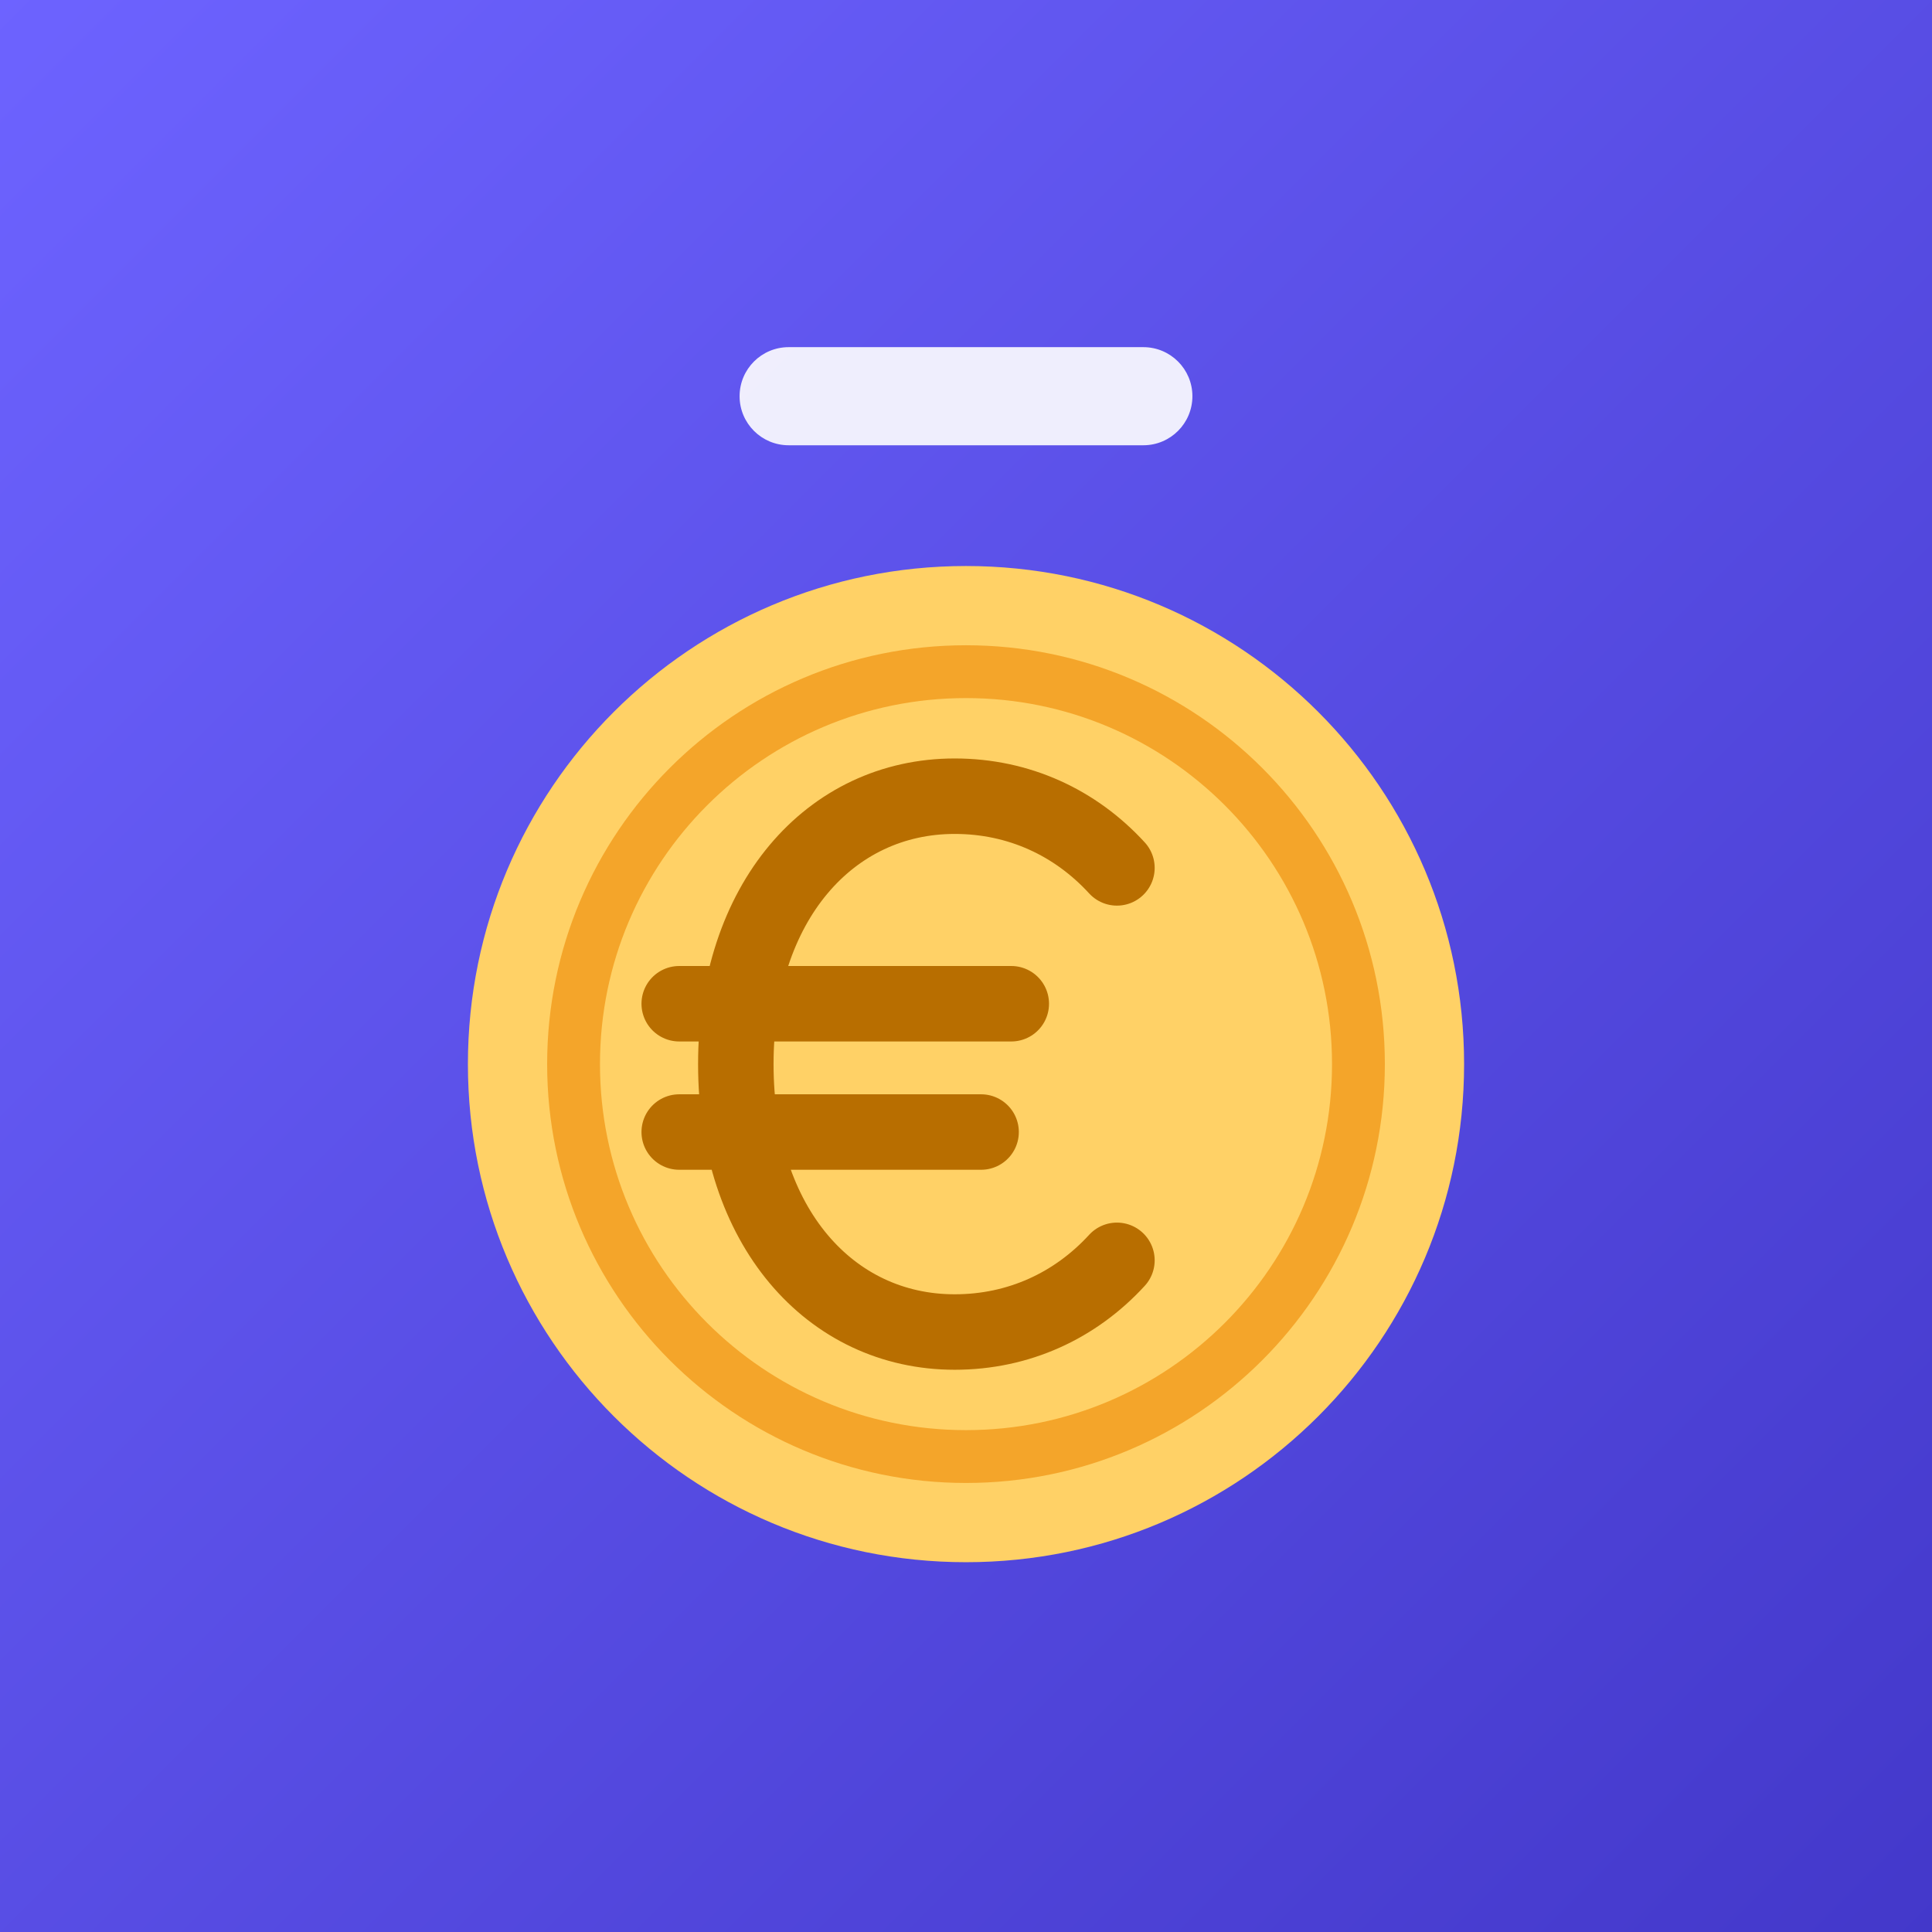
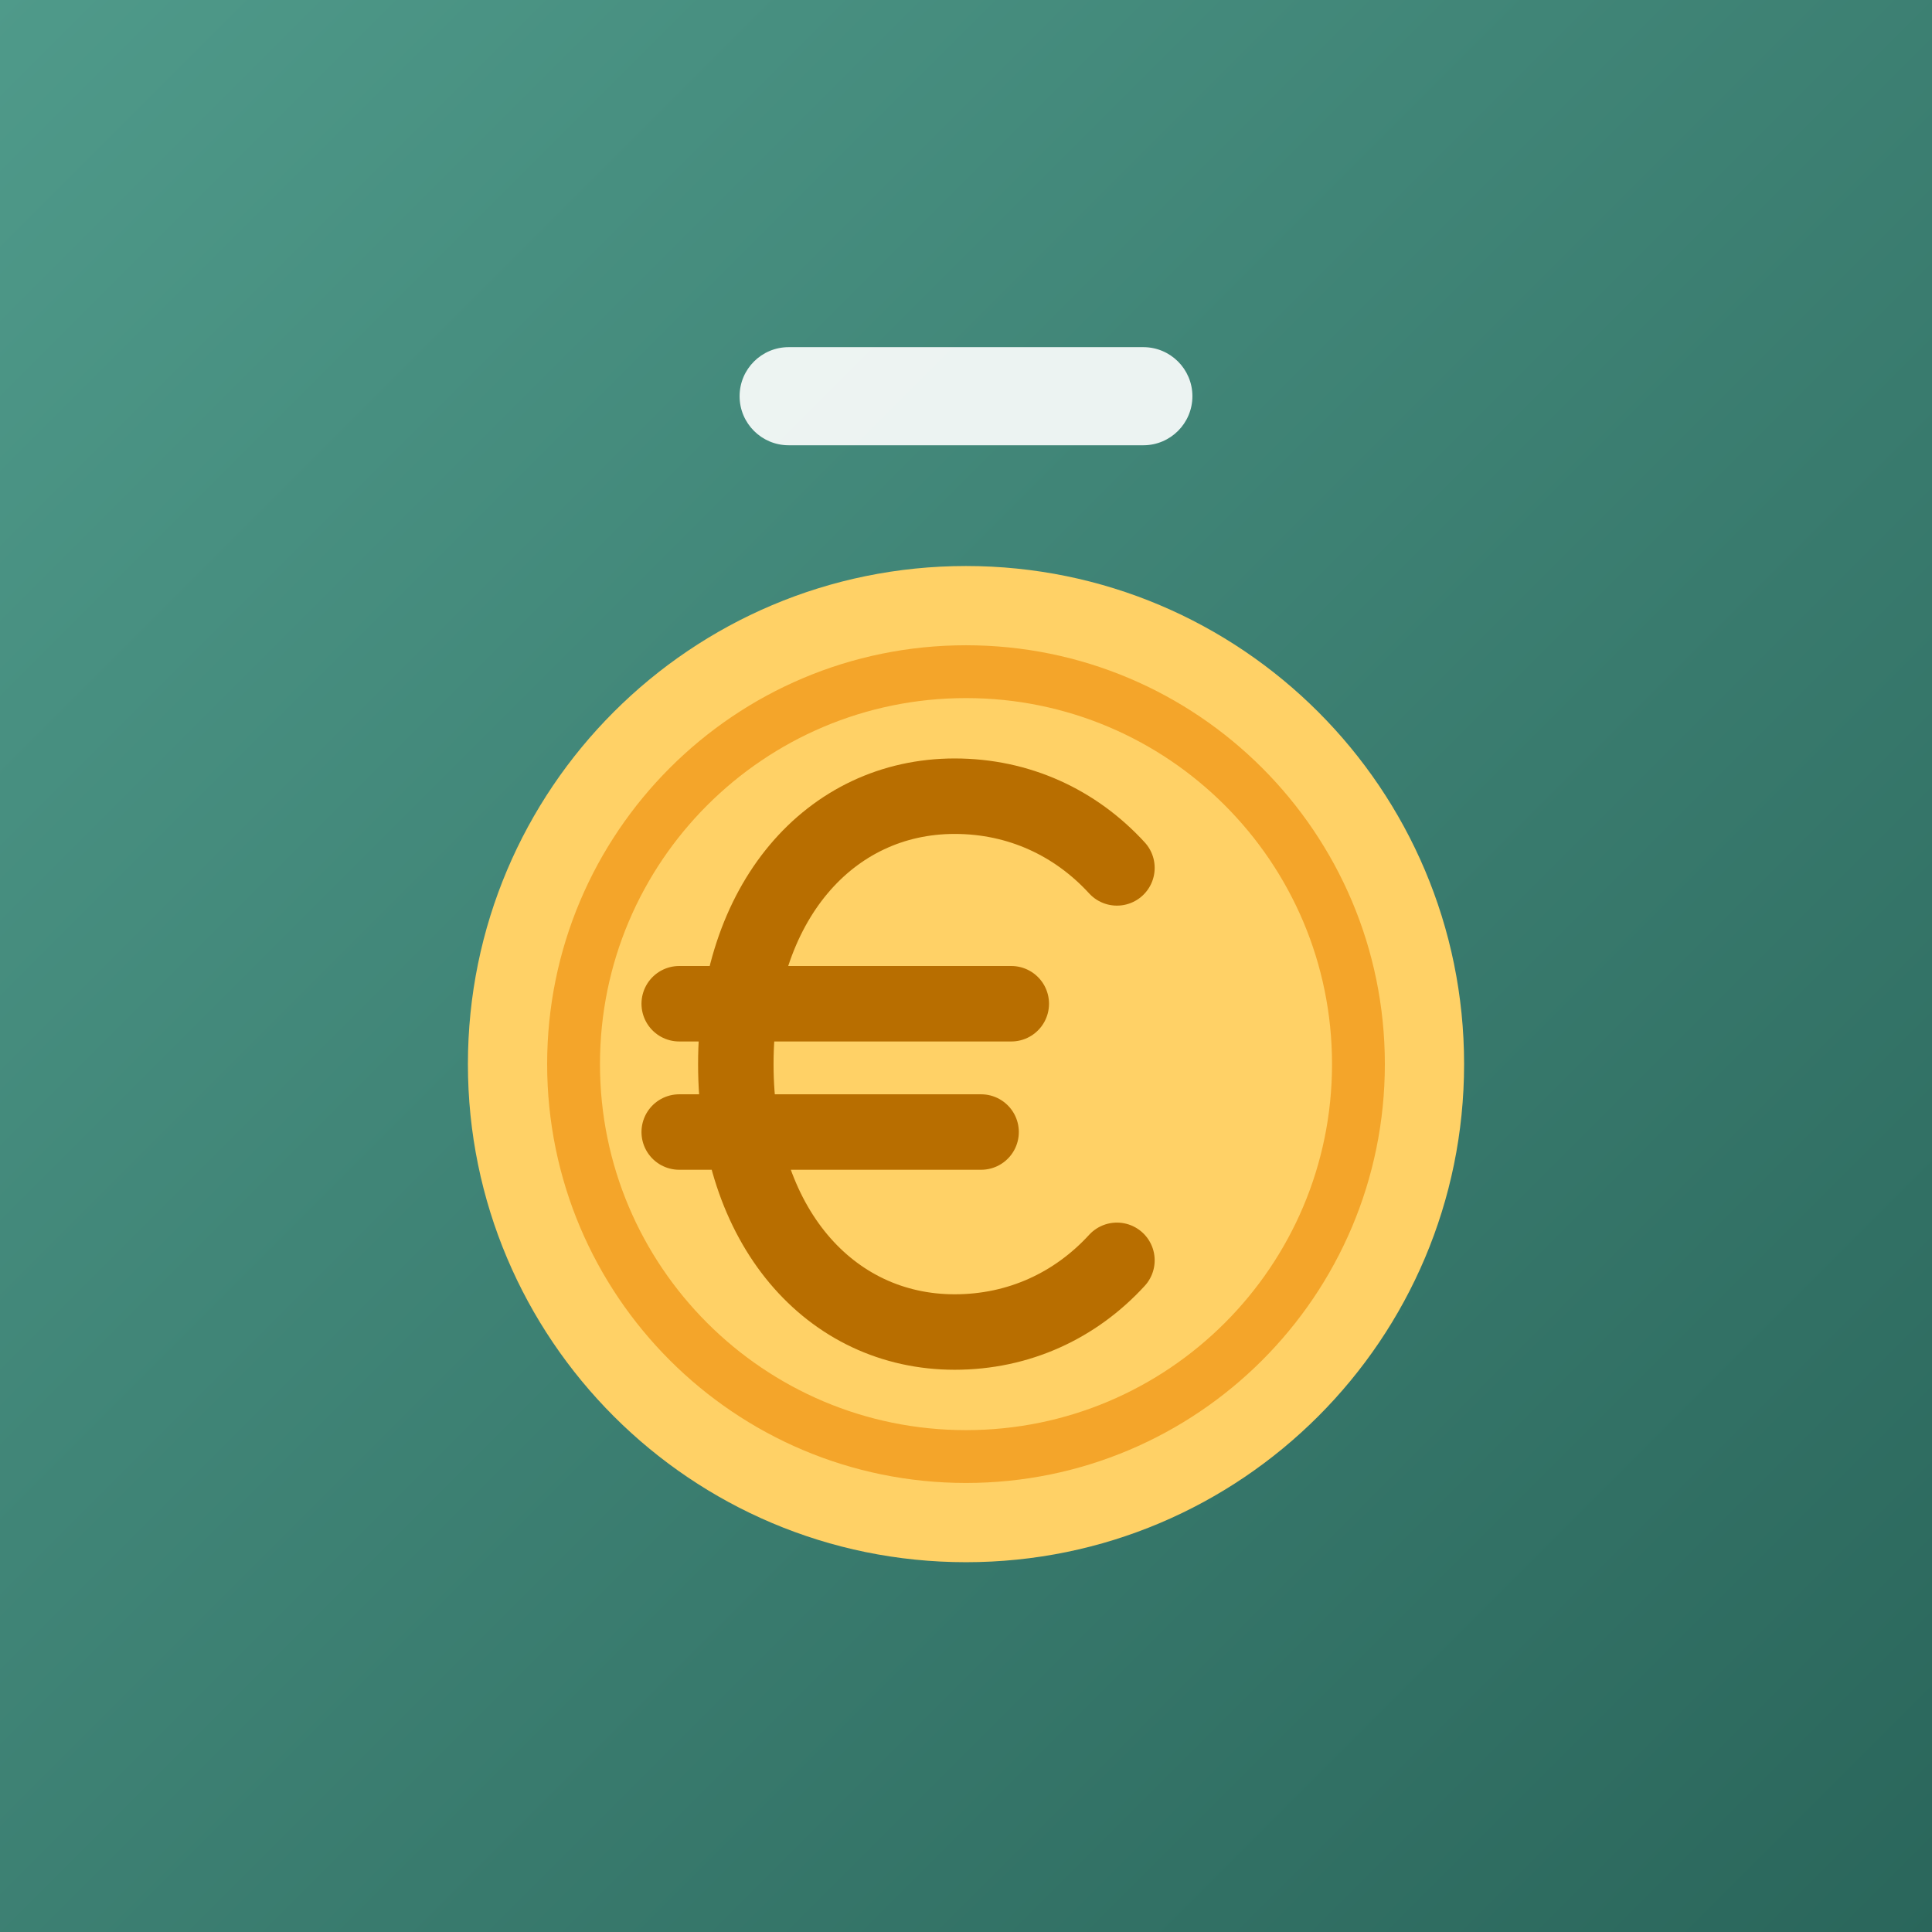
<svg xmlns="http://www.w3.org/2000/svg" viewBox="0 0 512 512">
  <defs>
    <linearGradient id="g" x1="0" y1="0" x2="1" y2="1">
-       <stop offset="0" stop-color="#6d63ff" />
-       <stop offset="1" stop-color="#4338ca" />
+       <stop offset="0" stop-color="#4f9a8a" />
+       <stop offset="1" stop-color="#2a665b" />
    </linearGradient>
  </defs>
  <rect width="512" height="512" fill="url(#g)" />
  <rect x="196" y="92" width="120" height="26" rx="13" fill="#ffffff" opacity=".9" />
  <circle cx="256" cy="282" r="132" fill="#ffd166" />
  <circle cx="256" cy="282" r="104" fill="none" stroke="#f4a52a" stroke-width="14" />
  <path d="M296 230c-11-12-26-19-43-19-33 0-58 28-58 71s25 71 58 71c17 0 32-7 43-19M180 266h88M180 300h80" fill="none" stroke="#b86e00" stroke-width="20" stroke-linecap="round" />
</svg>
